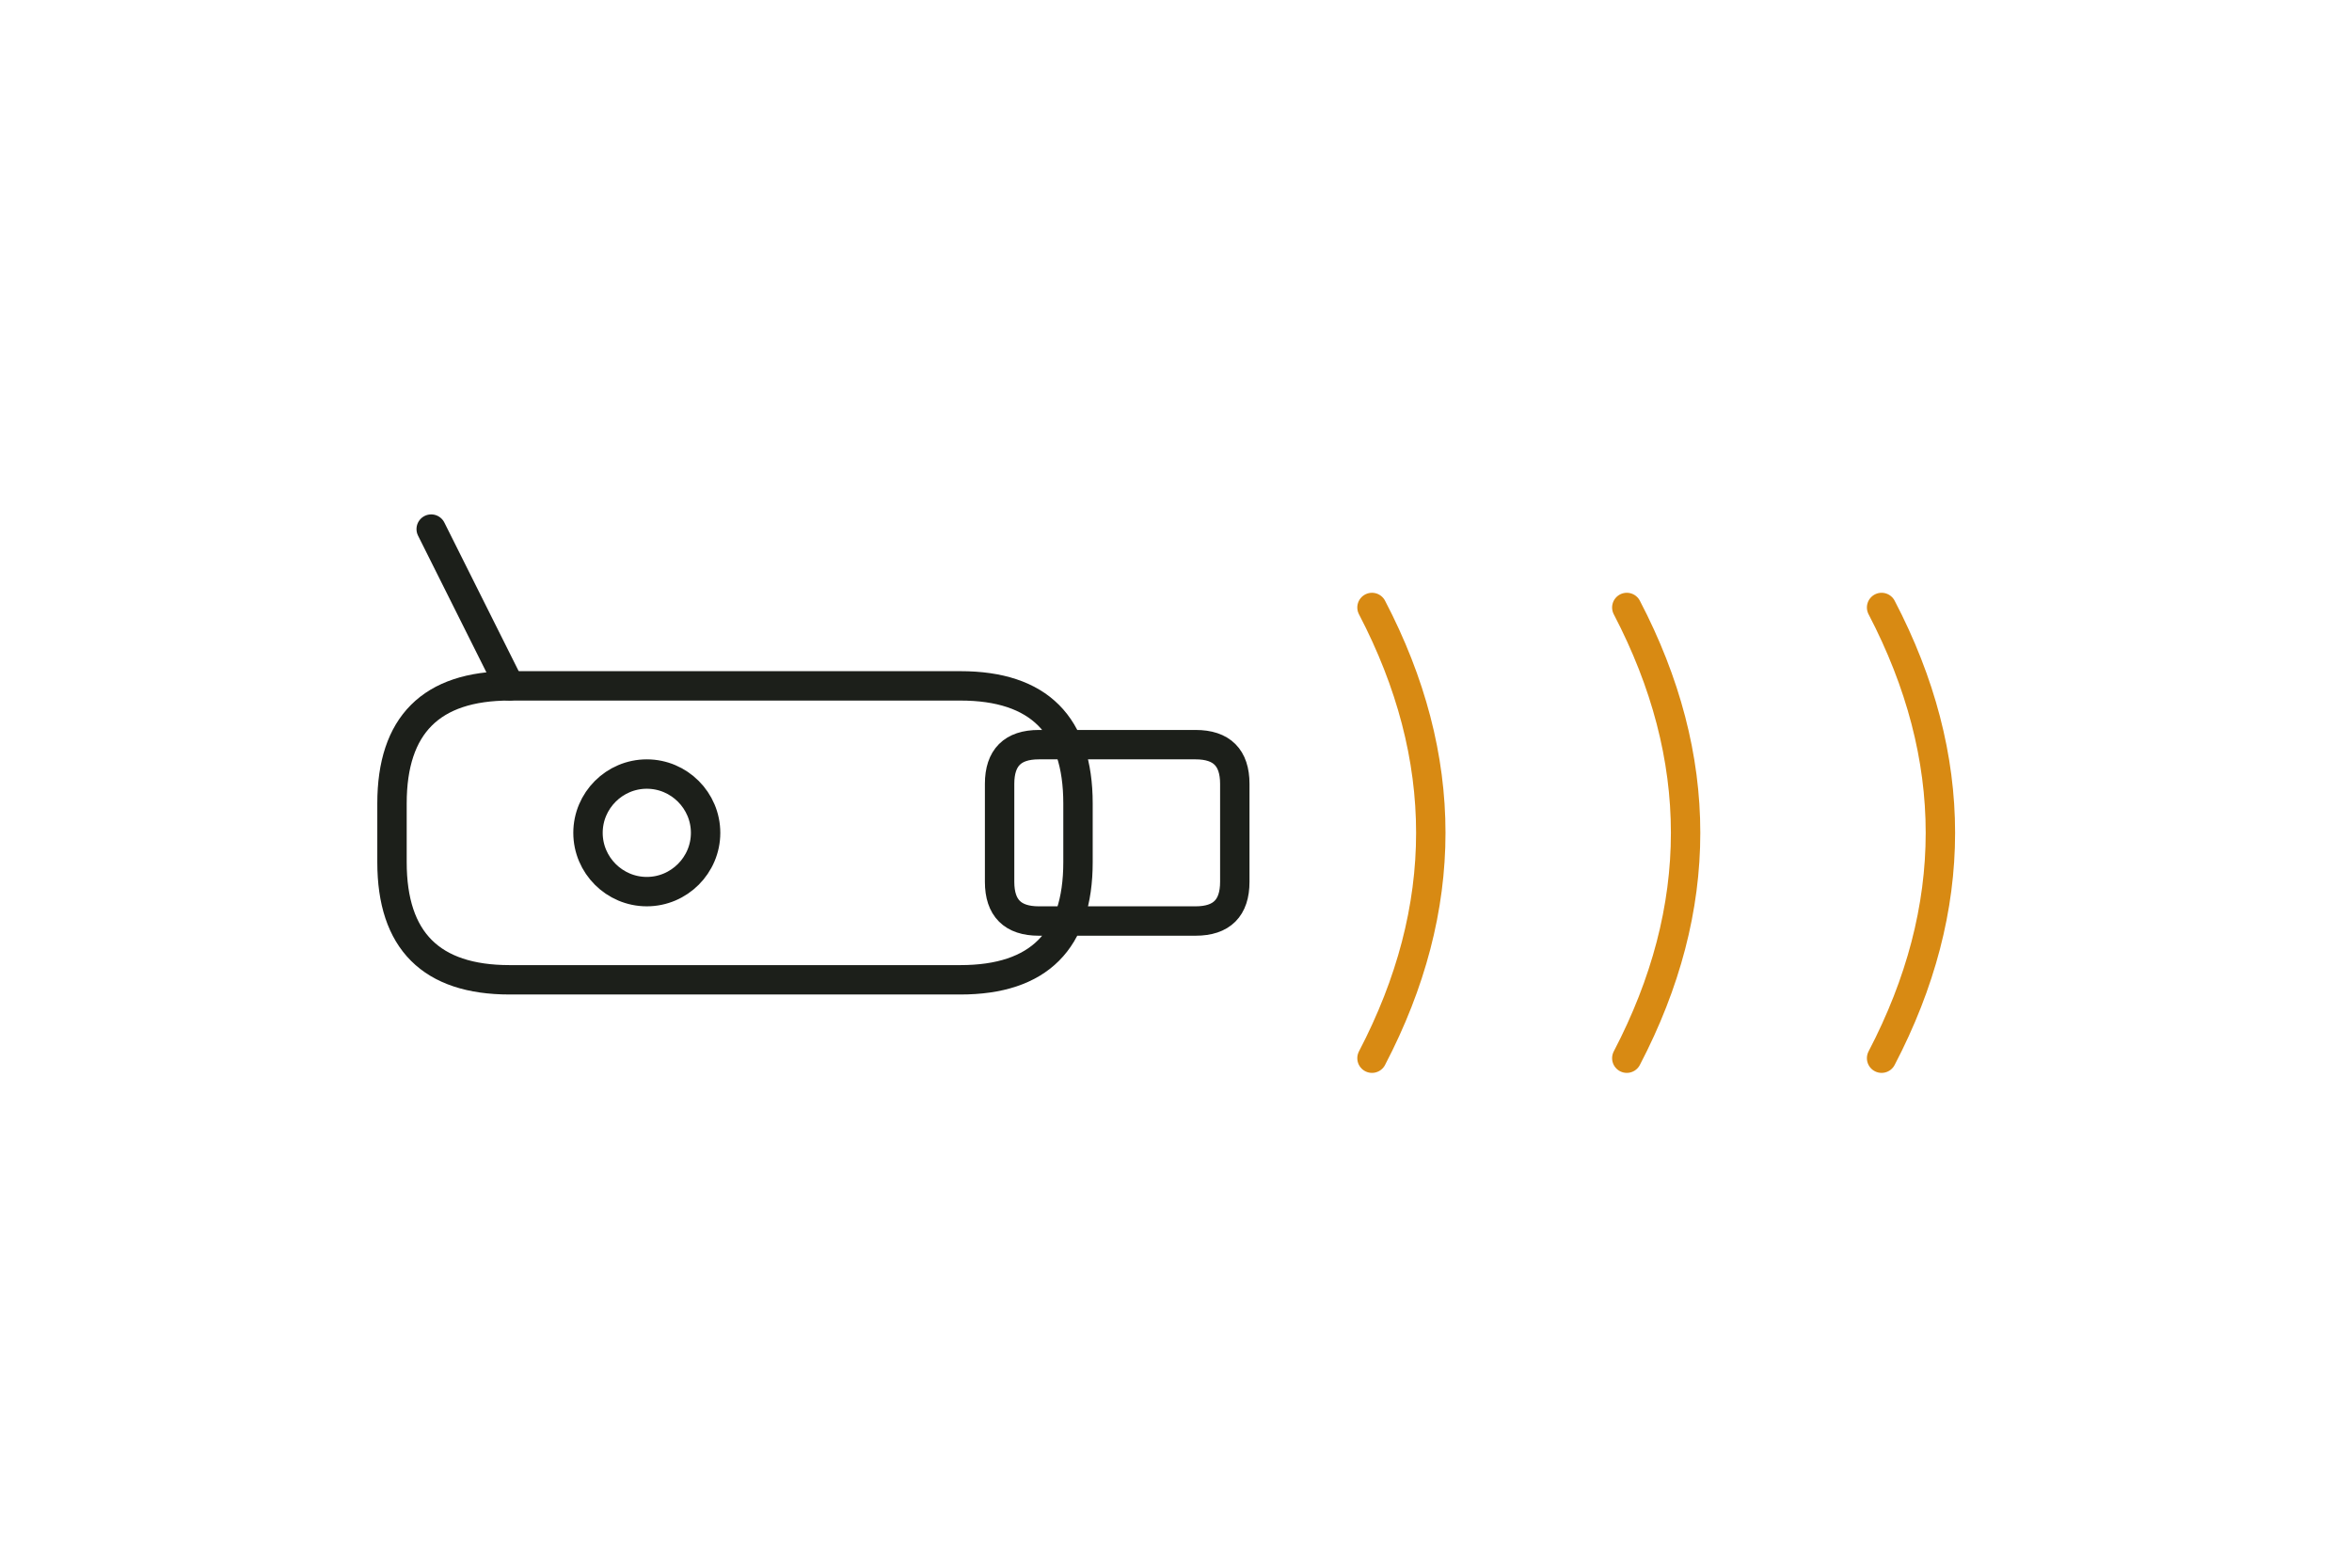
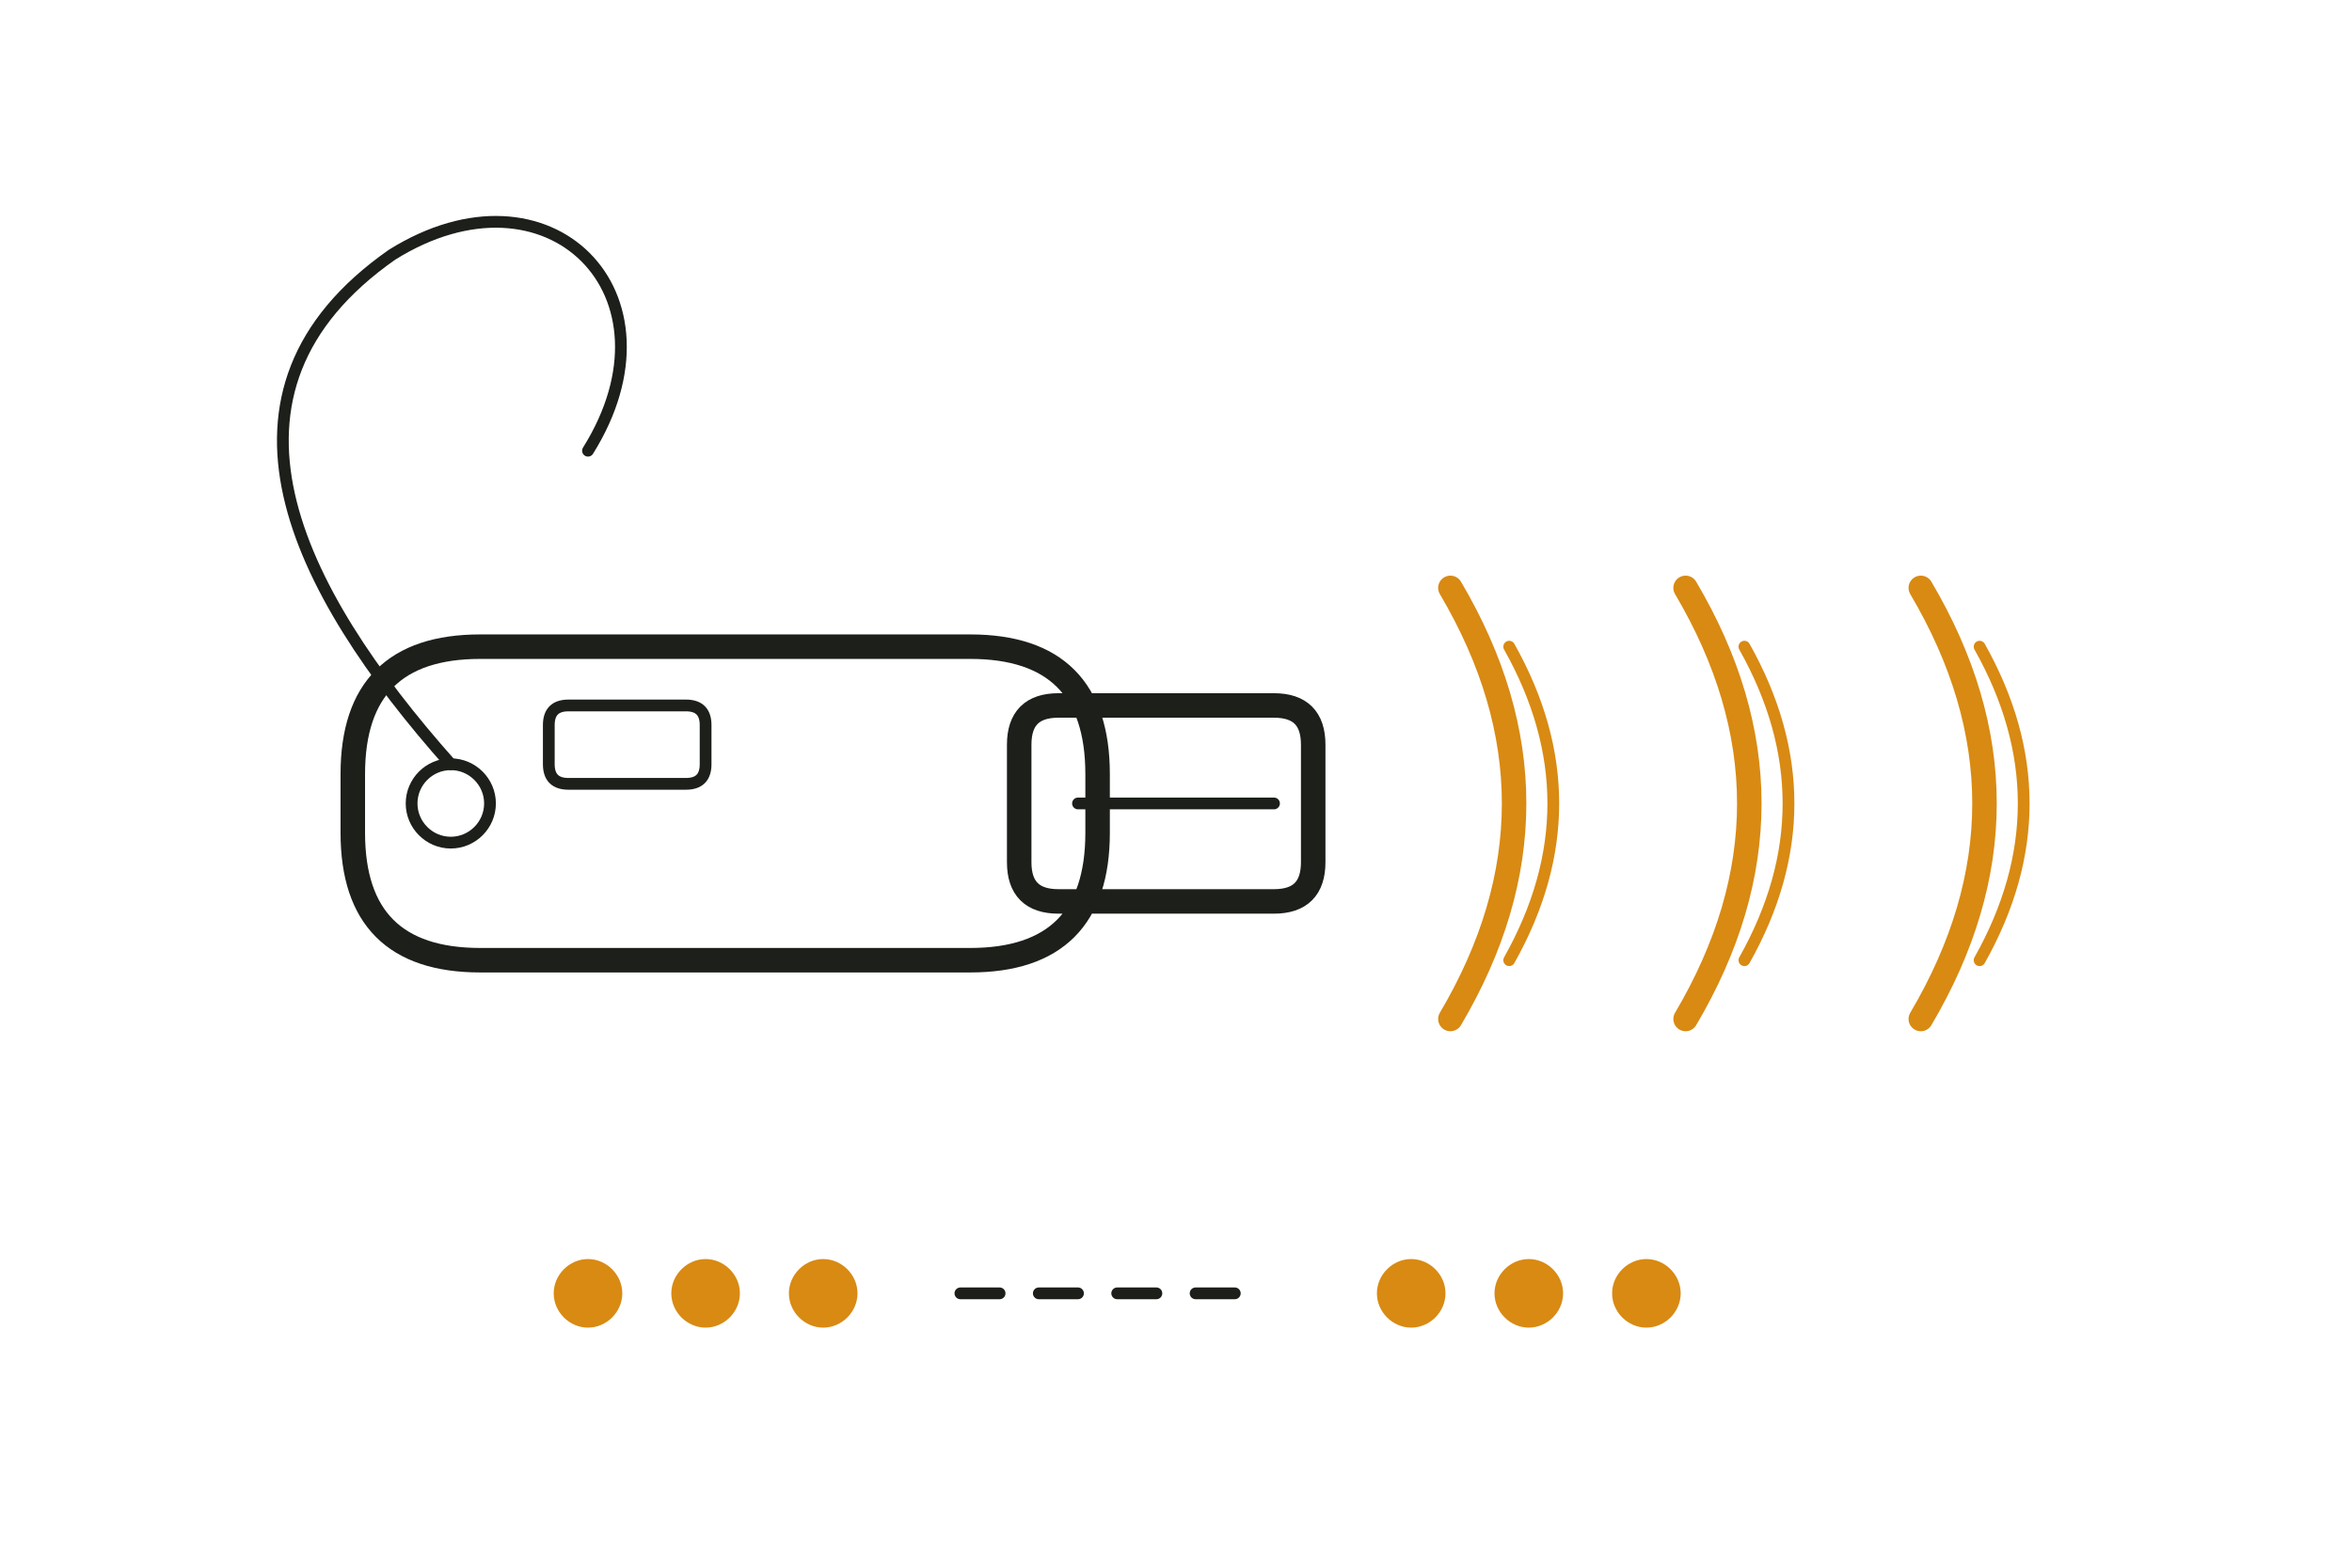
- <svg xmlns="http://www.w3.org/2000/svg" viewBox="0 0 240 160" fill="none" stroke="#1C1F1A" stroke-width="3" stroke-linecap="round" stroke-linejoin="round">
-   <path d="M52 70 L98 70 Q110 70 110 82 L110 88 Q110 100 98 100 L52 100 Q40 100 40 88 L40 82 Q40 70 52 70 Z M106 76 L122 76 Q126 76 126 80 L126 90 Q126 94 122 94 L106 94 Q102 94 102 90 L102 80 Q102 76 106 76 Z M60 85 C60 81.7 62.7 79 66 79 C69.3 79 72 81.7 72 85 C72 88.3 69.3 91 66 91 C62.7 91 60 88.3 60 85 Z" />
-   <path class="accent" stroke="#D88A13" d="M140 62 Q152 85 140 108 M166 62 Q178 85 166 108 M192 62 Q204 85 192 108" />
-   <path d="M52 70 L44 54" />
+ <svg xmlns="http://www.w3.org/2000/svg" viewBox="0 0 240 160" fill="none" stroke="#1C1F1A" stroke-width="2.5" stroke-linecap="round" stroke-linejoin="round">
+   <path d="M49 66 L99 66 Q112 66 112 79 L112 85 Q112 98 99 98 L49 98 Q36 98 36 85 L36 79 Q36 66 49 66 Z M108 72 L130 72 Q134 72 134 76 L134 88 Q134 92 130 92 L108 92 Q104 92 104 88 L104 76 Q104 72 108 72 Z" />
+   <path class="thin" stroke-width="1.2" d="M58 72 L70 72 Q72 72 72 74 L72 78 Q72 80 70 80 L58 80 Q56 80 56 78 L56 74 Q56 72 58 72 Z M110 82 L130 82 M42 82 C42 79.8 43.8 78 46 78 C48.2 78 50 79.8 50 82 C50 84.2 48.2 86 46 86 C43.8 86 42 84.2 42 82 Z" />
+   <path class="thin" stroke-width="1.2" d="M46 78 C30 60 20 40 40 26 C56 16 70 30 60 46" />
+   <path class="accent" stroke="#D88A13" d="M148 60 Q161 82 148 104 M172 60 Q185 82 172 104 M196 60 Q209 82 196 104" />
+   <path class="accent thin" stroke="#D88A13" stroke-width="1.2" d="M154 66 Q163 82 154 98 M178 66 Q187 82 178 98 M202 66 Q211 82 202 98" />
+   <path class="accent solid" fill="#D88A13" stroke="none" d="M56.5 132 C56.5 130.1 58.1 128.5 60 128.5 C61.9 128.5 63.5 130.1 63.5 132 C63.5 133.9 61.9 135.5 60 135.5 C58.1 135.5 56.5 133.9 56.5 132 Z M68.5 132 C68.5 130.1 70.1 128.5 72 128.5 C73.9 128.5 75.5 130.1 75.5 132 C75.5 133.9 73.9 135.5 72 135.5 C70.1 135.5 68.5 133.9 68.5 132 Z M80.5 132 C80.5 130.1 82.1 128.5 84 128.5 C85.9 128.5 87.5 130.1 87.5 132 C87.5 133.9 85.9 135.5 84 135.5 C82.1 135.5 80.5 133.9 80.5 132 Z M140.5 132 C140.5 130.1 142.1 128.5 144 128.5 C145.9 128.5 147.5 130.1 147.5 132 C147.5 133.9 145.9 135.5 144 135.5 C142.1 135.5 140.5 133.9 140.5 132 Z M152.5 132 C152.5 130.1 154.1 128.5 156 128.5 C157.9 128.5 159.5 130.1 159.5 132 C159.5 133.9 157.9 135.5 156 135.5 C154.1 135.5 152.5 133.9 152.5 132 Z M164.5 132 C164.5 130.1 166.1 128.5 168 128.5 C169.9 128.5 171.5 130.1 171.5 132 C171.5 133.9 169.9 135.5 168 135.5 C166.1 135.5 164.5 133.9 164.5 132 Z" />
+   <path class="thin" stroke-width="1.2" d="M98 132 L102 132 M106 132 L110 132 M114 132 L118 132 M122 132 L126 132" />
</svg>
